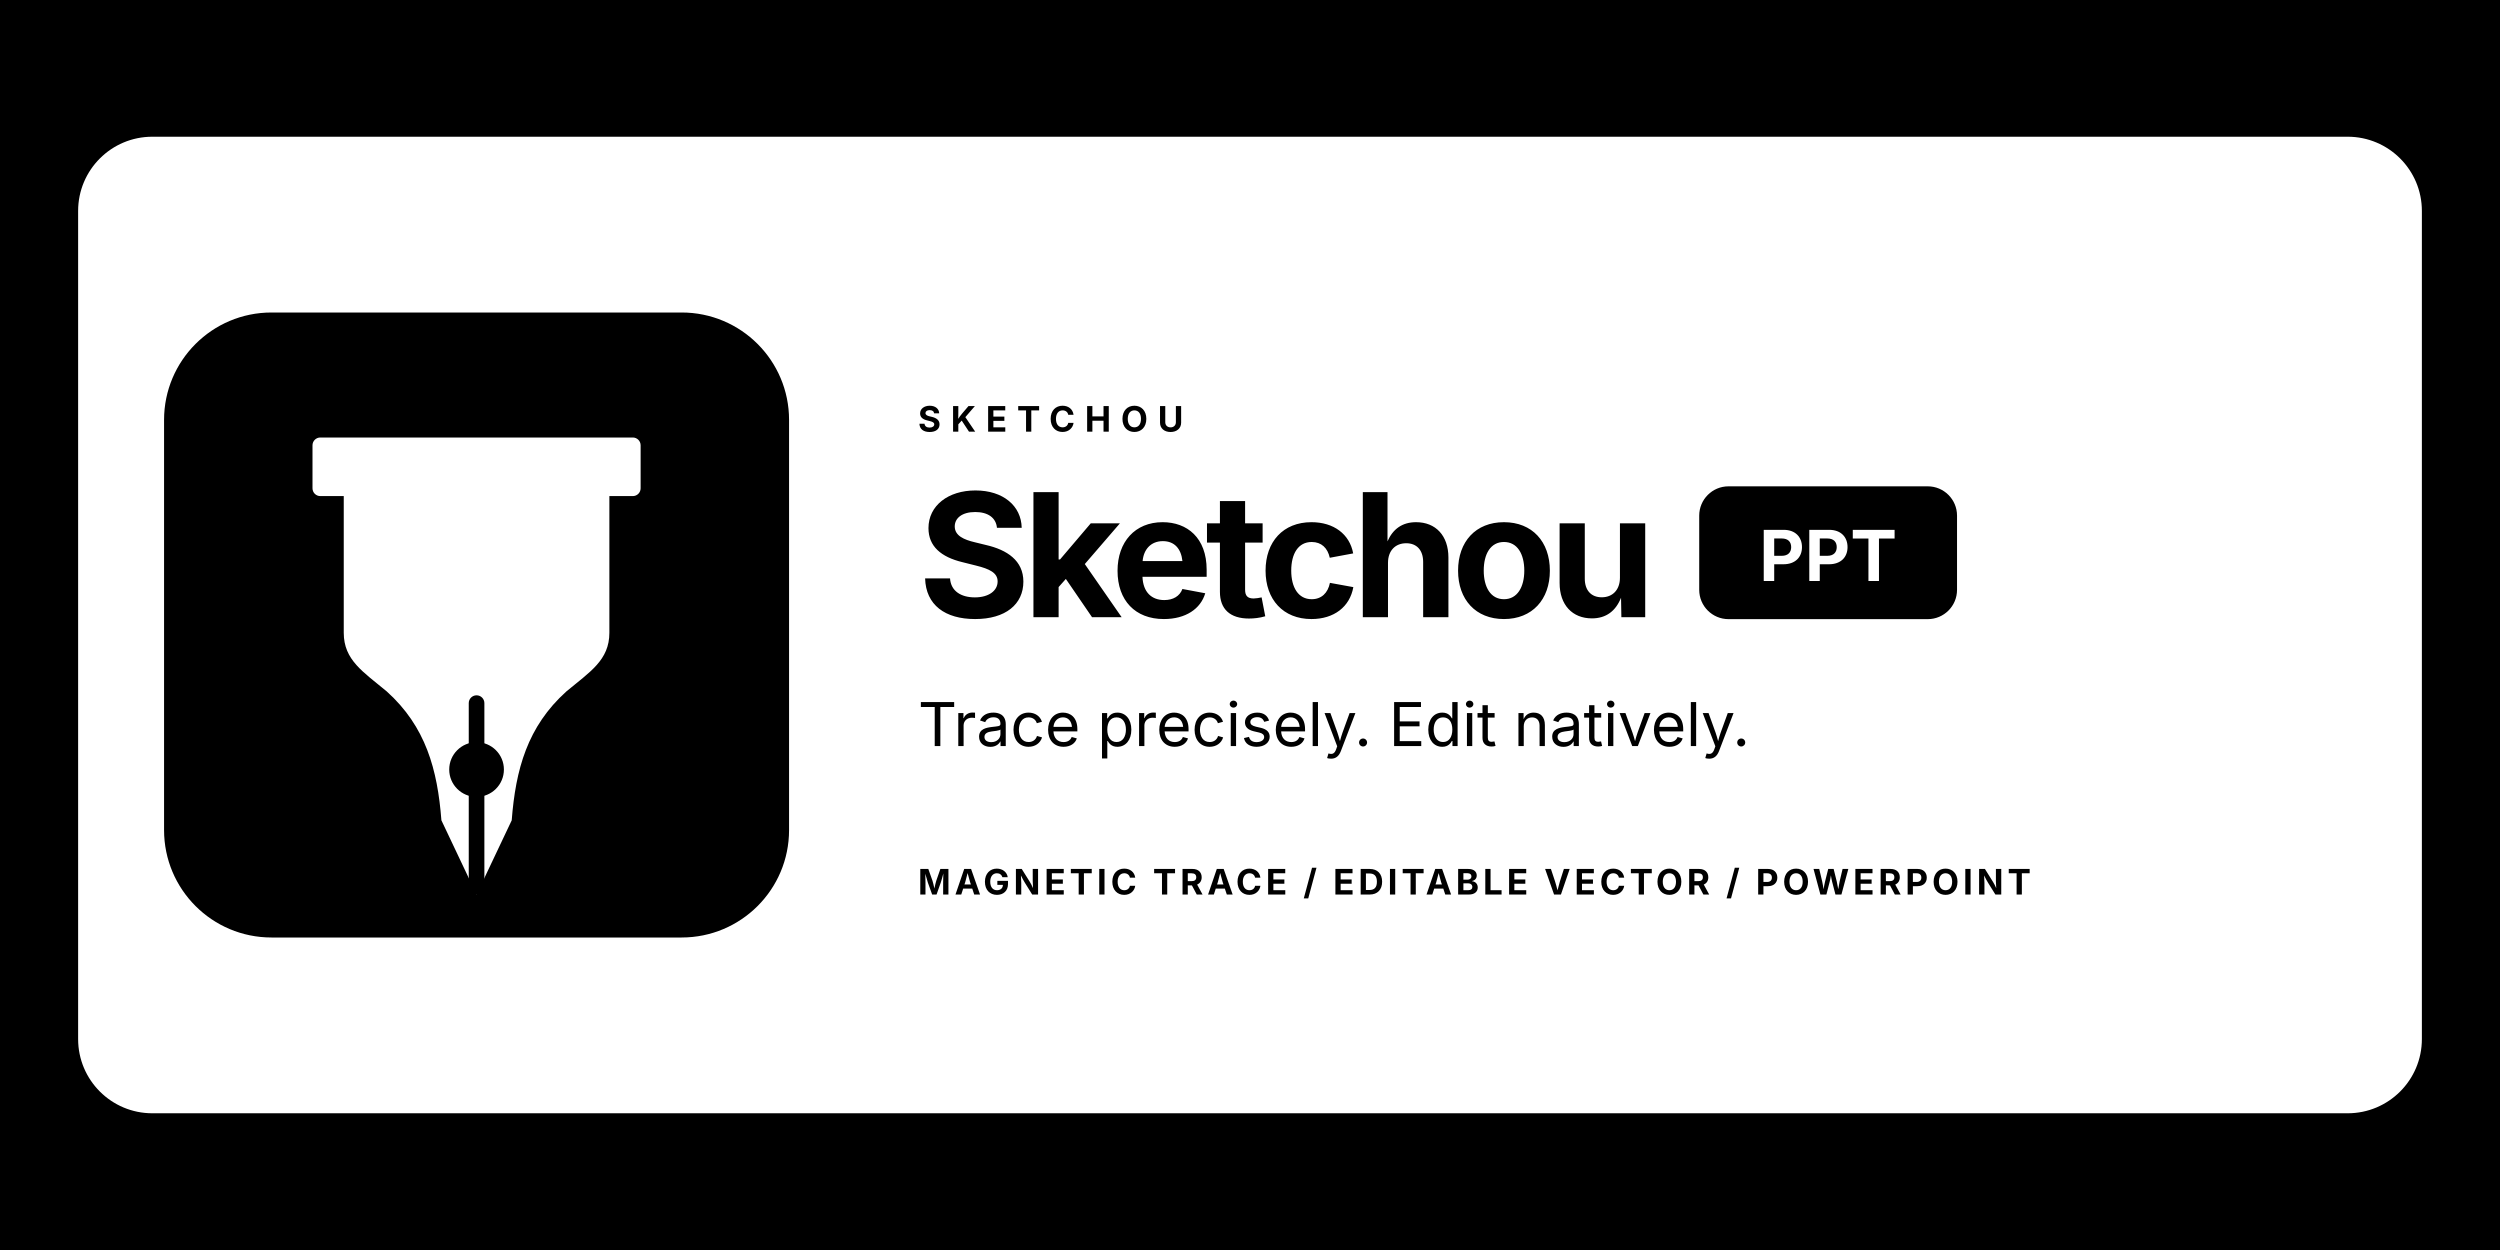
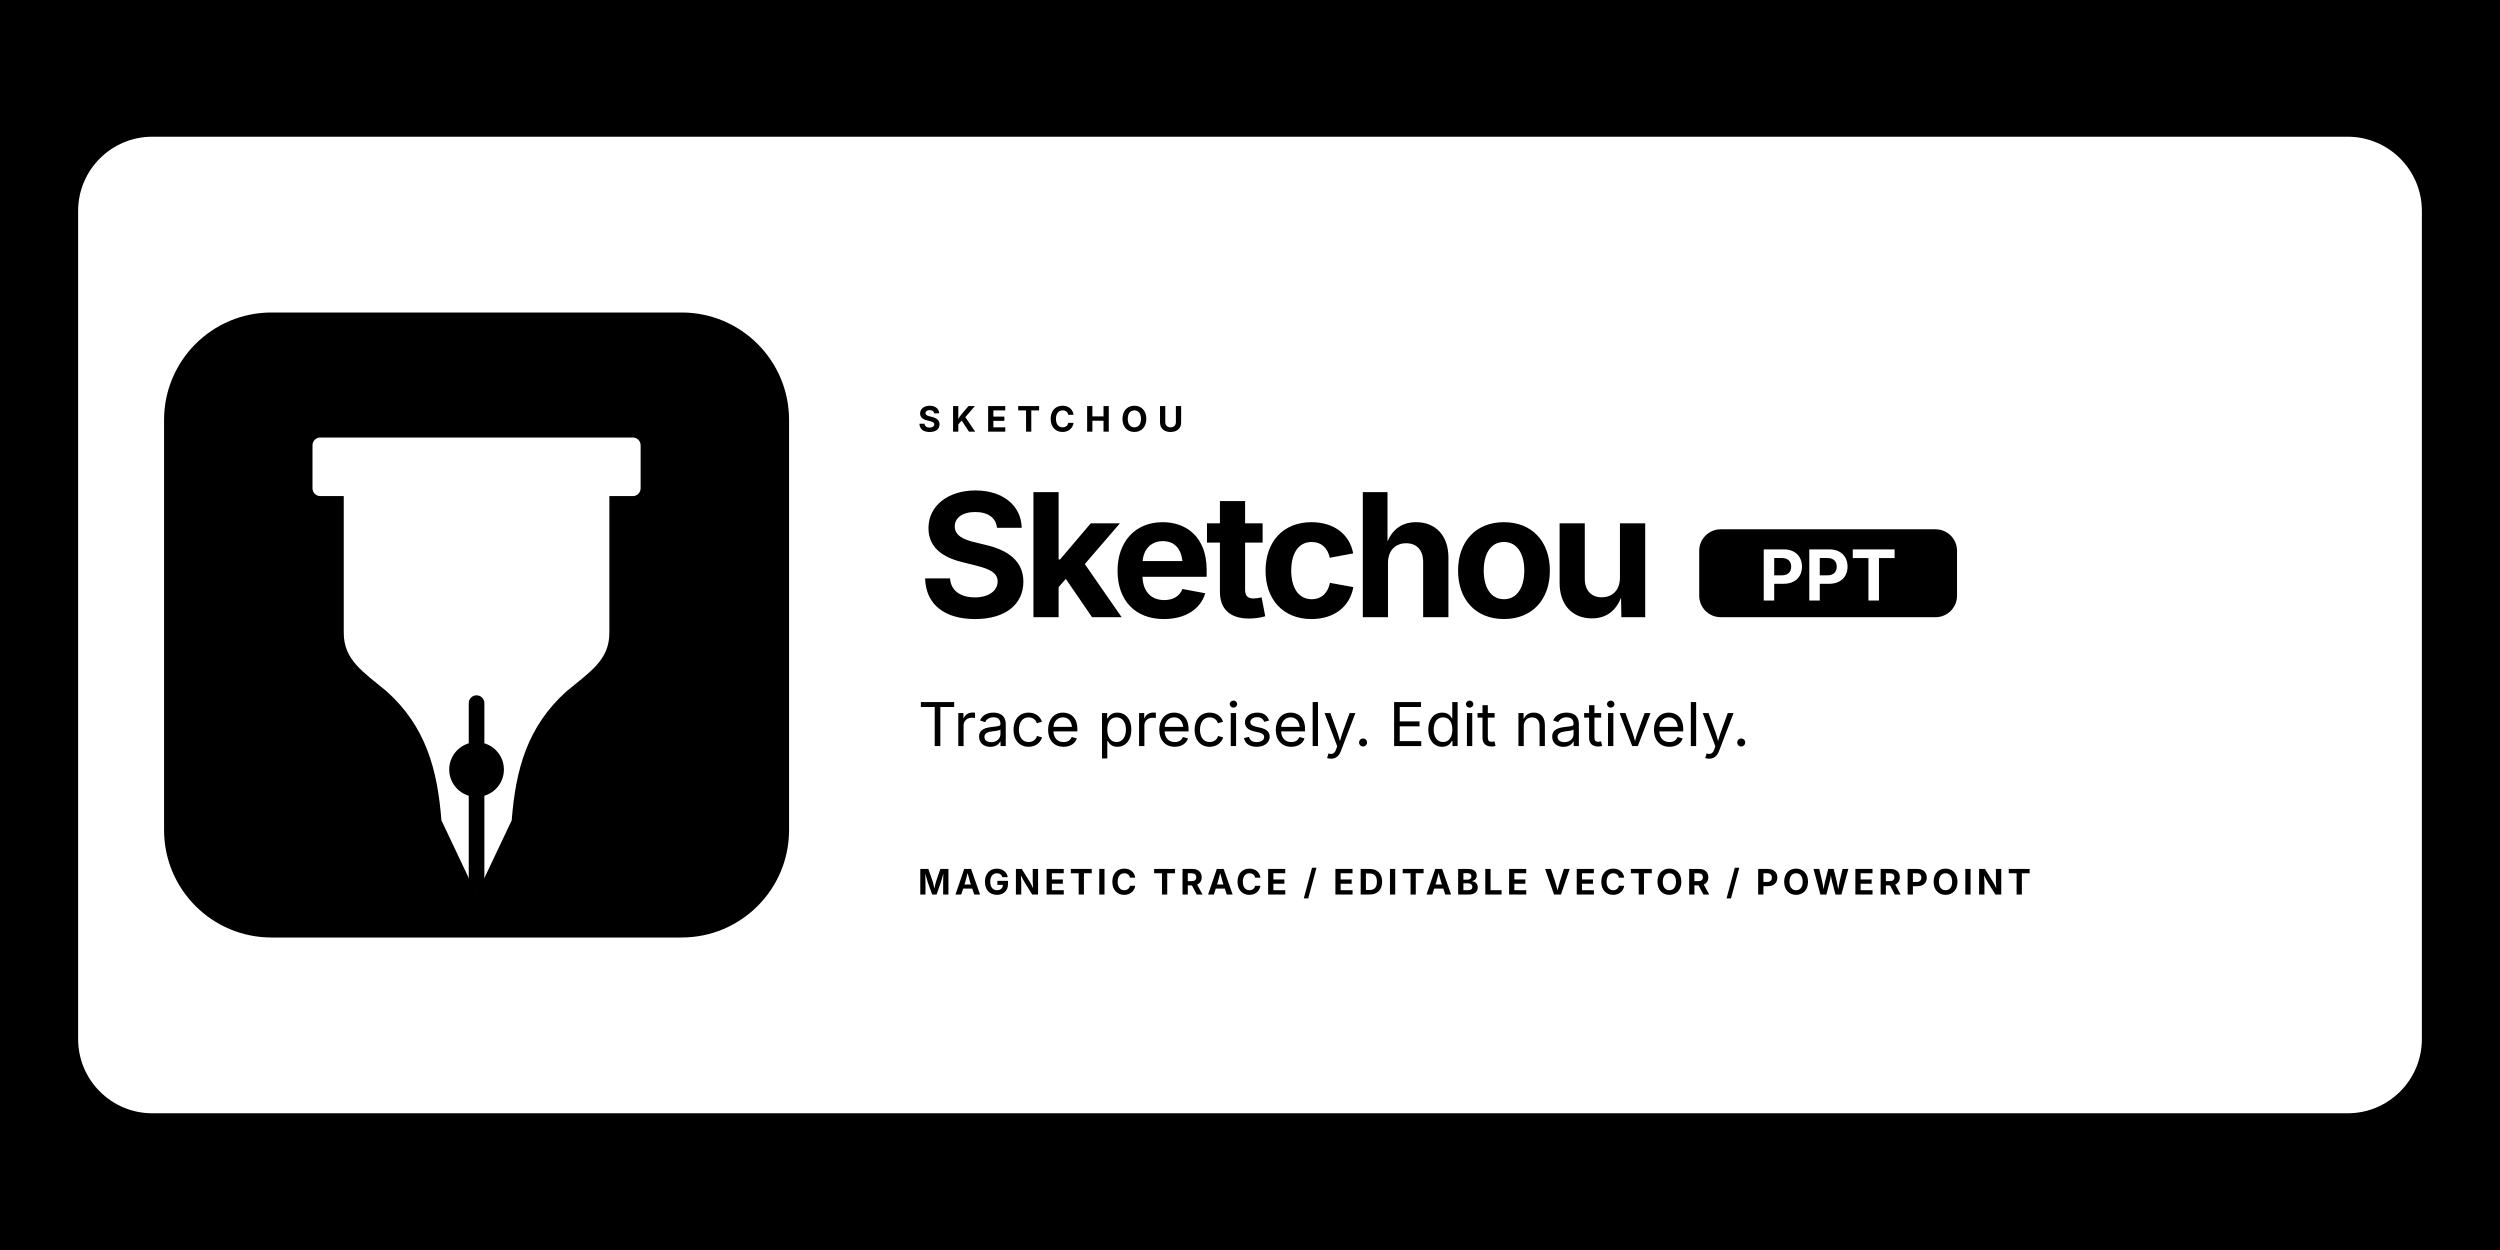
<svg xmlns="http://www.w3.org/2000/svg" viewBox="0 0 1280 640" role="img" aria-labelledby="title desc">
  <rect width="1280" height="640" fill="#000" />
  <rect x="40" y="70" width="1200" height="500" rx="38" fill="#fff" />
  <rect x="84" y="160" width="320" height="320" rx="55" fill="#000" />
  <g transform="translate(84 160) scale(2)" fill="#fff">
    <rect x="38" y="32" width="84" height="15" rx="2" />
    <path d="M46 44h68v38c0 7-5 10-11 15-10 9-13 20-14 33l-9 19-9-19c-1-13-4-24-14-33-6-5-11-8-11-15z" />
  </g>
  <g transform="translate(84 160) scale(2)" fill="#000">
    <rect x="78" y="98" width="4" height="51" rx="2" />
    <circle cx="80" cy="117" r="7" />
  </g>
  <text x="470" y="221" font-family="Segoe UI,Inter,Arial,sans-serif" font-size="18" font-weight="700" letter-spacing="5" fill="#000">SKETCHOU</text>
  <text x="470" y="316" font-family="Segoe UI,Inter,Arial,sans-serif" font-size="88" font-weight="700" letter-spacing="-4" fill="#000">Sketchou</text>
-   <rect x="870" y="249" width="132" height="68" rx="15" fill="#000" />
-   <text x="936" y="284" text-anchor="middle" dominant-baseline="middle" font-family="Segoe UI,Inter,Arial,sans-serif" font-size="36" font-weight="700" fill="#fff">PPT</text>
+   <rect x="870" y="271" width="132" height="45" rx="11" fill="#000" />
+   <text x="936" y="294" text-anchor="middle" dominant-baseline="middle" font-family="Segoe UI,Inter,Arial,sans-serif" font-size="36" font-weight="700" fill="#fff">PPT</text>
  <text x="470" y="382" font-family="Segoe UI,Inter,Arial,sans-serif" font-size="31" fill="#000">Trace precisely. Edit natively.</text>
  <text x="470" y="458" font-family="Segoe UI,Inter,Arial,sans-serif" font-size="18" font-weight="700" letter-spacing="2" fill="#000">MAGNETIC TRACE  /  EDITABLE VECTOR  /  POWERPOINT</text>
</svg>
